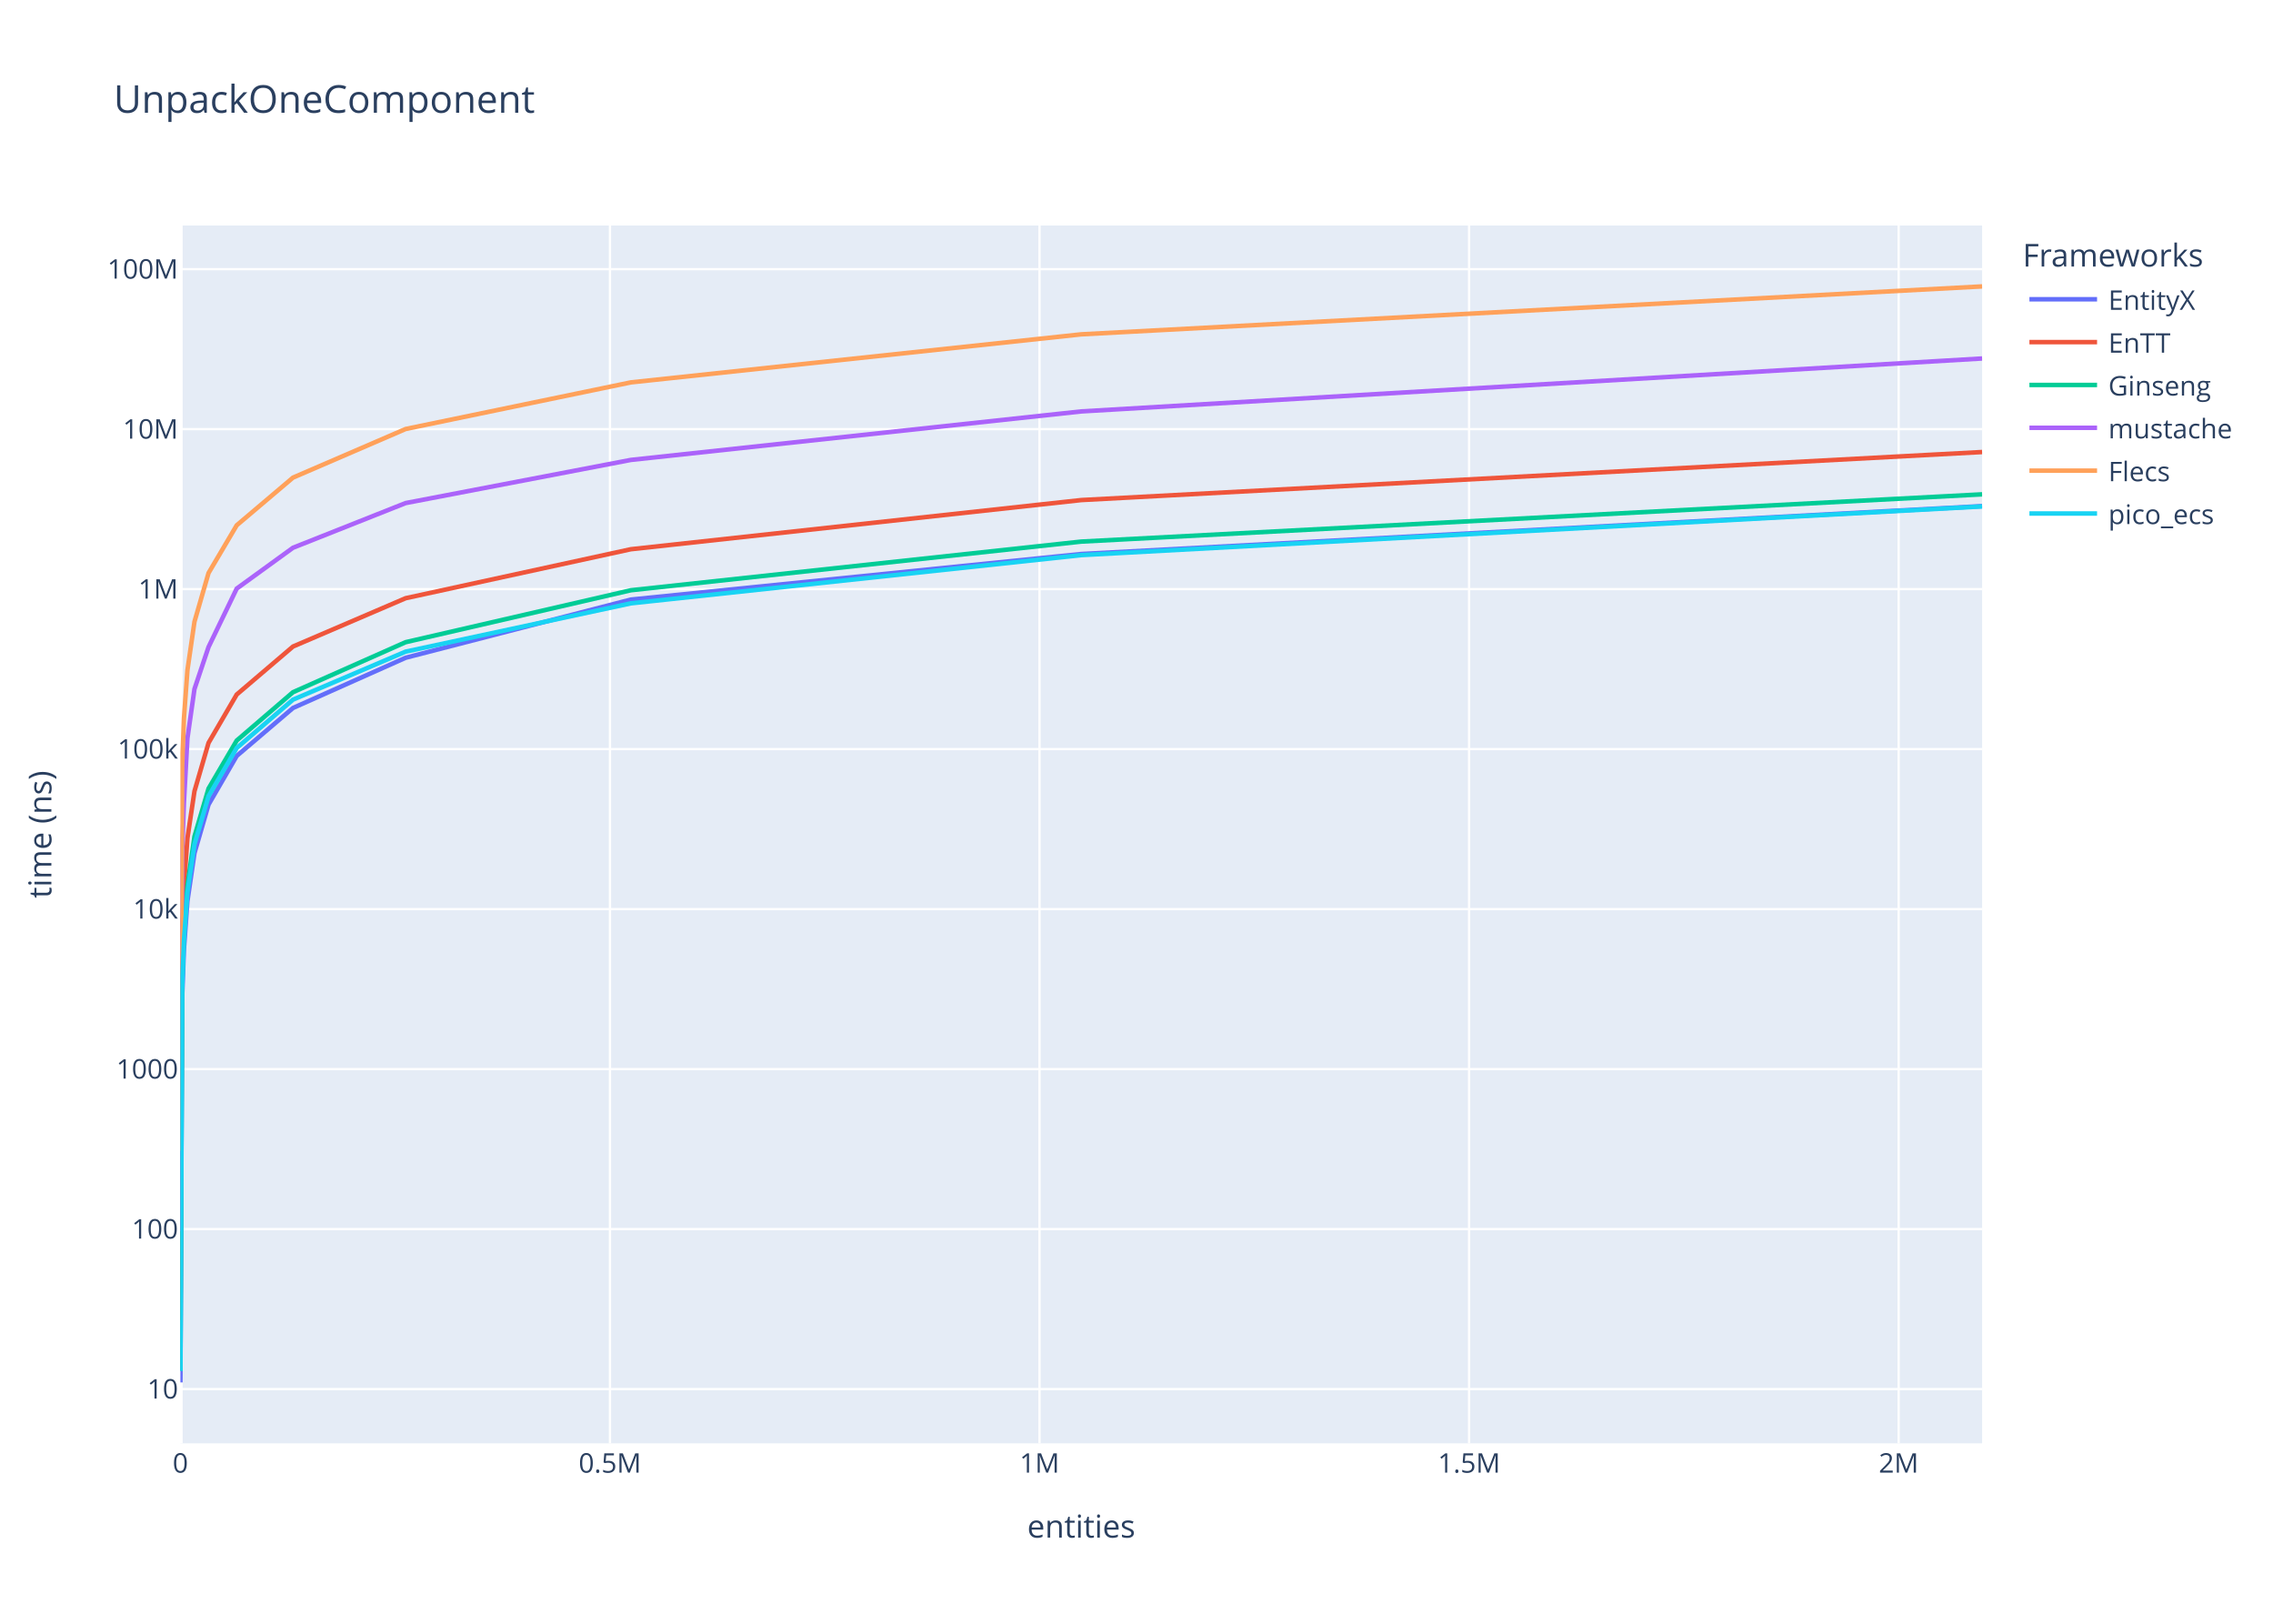
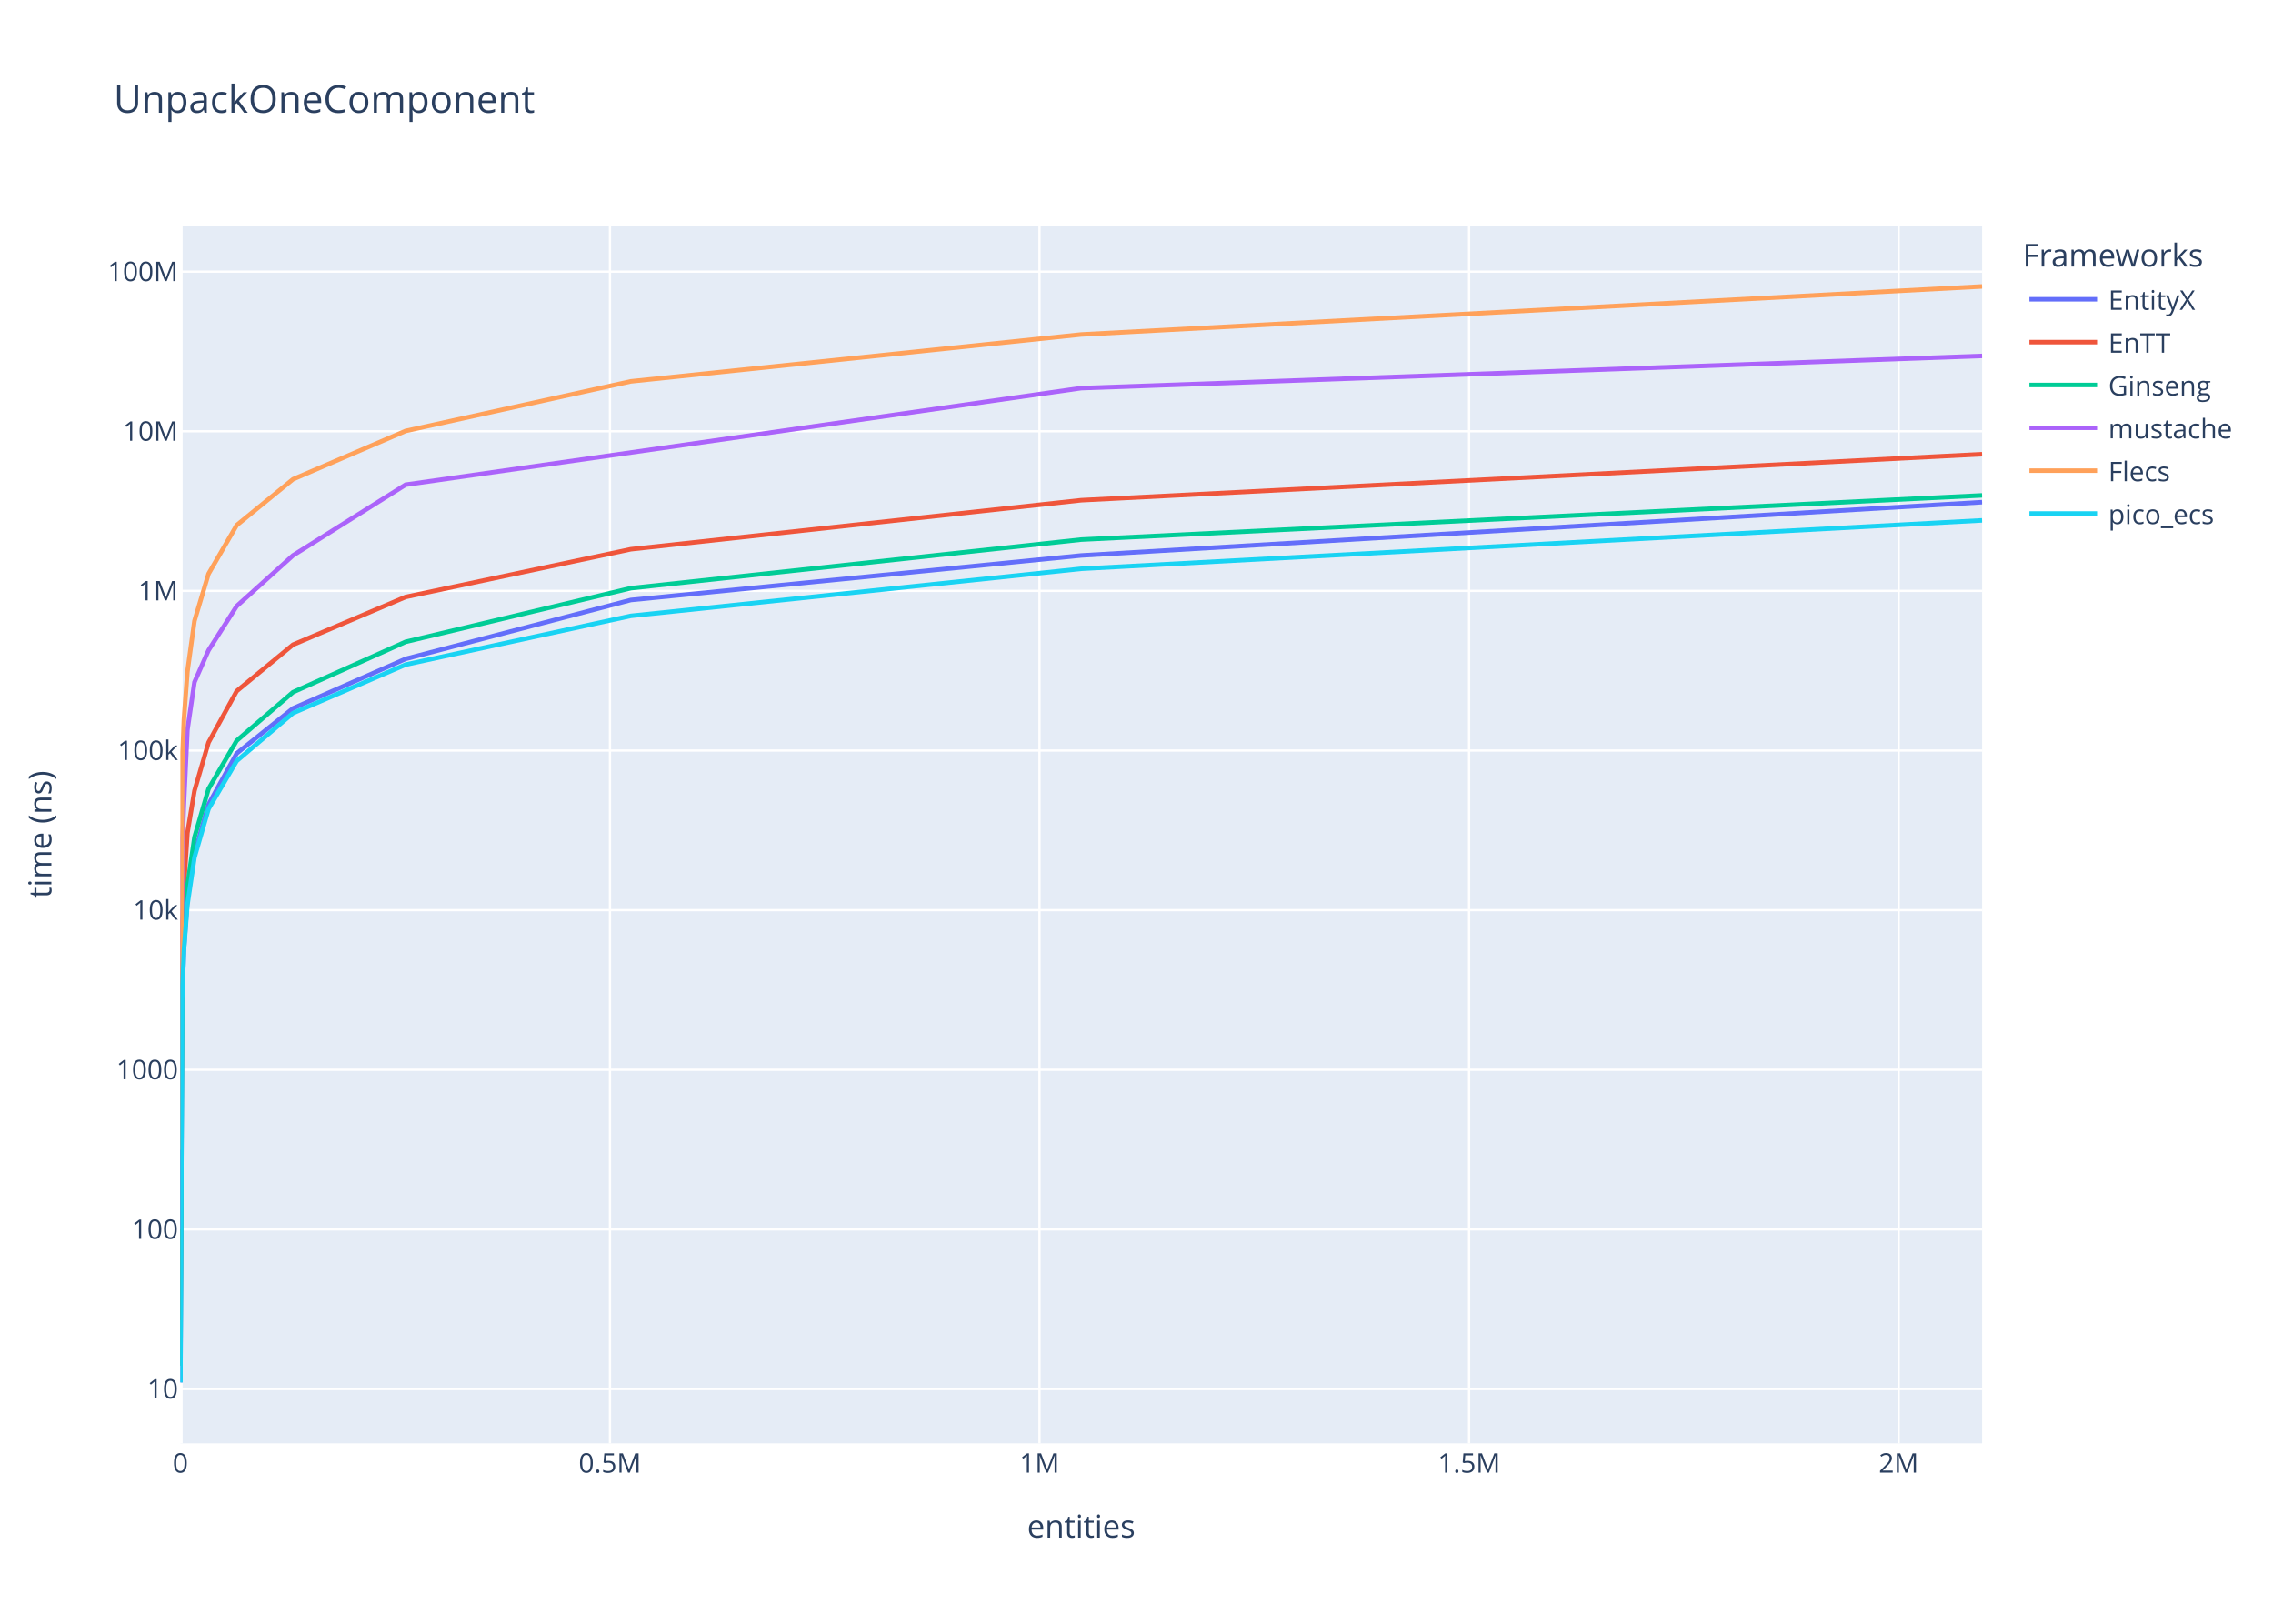
<svg xmlns="http://www.w3.org/2000/svg" class="main-svg" width="1008" height="720" style="" viewBox="0 0 1008 720">
  <rect x="0" y="0" width="1008" height="720" style="fill: rgb(255, 255, 255); fill-opacity: 1;" />
-   <defs id="defs-c33e0e">
+   <defs id="defs-a7b3df">
    <g class="clips">
-       <clipPath id="clipc33e0exyplot" class="plotclip">
+       <clipPath id="clipa7b3dfxyplot" class="plotclip">
        <rect width="799" height="540" />
      </clipPath>
-       <clipPath class="axesclip" id="clipc33e0ex">
+       <clipPath class="axesclip" id="clipa7b3dfx">
        <rect x="80" y="0" width="799" height="720" />
      </clipPath>
-       <clipPath class="axesclip" id="clipc33e0ey">
+       <clipPath class="axesclip" id="clipa7b3dfy">
        <rect x="0" y="100" width="1008" height="540" />
      </clipPath>
-       <clipPath class="axesclip" id="clipc33e0exy">
+       <clipPath class="axesclip" id="clipa7b3dfxy">
        <rect x="80" y="100" width="799" height="540" />
      </clipPath>
    </g>
    <g class="gradients" />
    <g class="patterns" />
  </defs>
  <g class="bglayer">
    <rect class="bg" x="80" y="100" width="799" height="540" style="fill: rgb(229, 236, 246); fill-opacity: 1; stroke-width: 0;" />
  </g>
  <g class="layer-below">
    <g class="imagelayer" />
    <g class="shapelayer" />
  </g>
  <g class="cartesianlayer">
    <g class="subplot xy">
      <g class="layer-subplot">
        <g class="shapelayer" />
        <g class="imagelayer" />
      </g>
      <g class="minor-gridlayer">
        <g class="x" />
        <g class="y" />
      </g>
      <g class="gridlayer">
        <g class="x">
          <path class="xgrid crisp" transform="translate(270.5,0)" d="M0,100v540" style="stroke: rgb(255, 255, 255); stroke-opacity: 1; stroke-width: 1px;" />
          <path class="xgrid crisp" transform="translate(460.99,0)" d="M0,100v540" style="stroke: rgb(255, 255, 255); stroke-opacity: 1; stroke-width: 1px;" />
          <path class="xgrid crisp" transform="translate(651.49,0)" d="M0,100v540" style="stroke: rgb(255, 255, 255); stroke-opacity: 1; stroke-width: 1px;" />
          <path class="xgrid crisp" transform="translate(841.99,0)" d="M0,100v540" style="stroke: rgb(255, 255, 255); stroke-opacity: 1; stroke-width: 1px;" />
        </g>
        <g class="y">
-           <path class="ygrid crisp" transform="translate(0,615.94)" d="M80,0h799" style="stroke: rgb(255, 255, 255); stroke-opacity: 1; stroke-width: 1px;" />
-           <path class="ygrid crisp" transform="translate(0,545)" d="M80,0h799" style="stroke: rgb(255, 255, 255); stroke-opacity: 1; stroke-width: 1px;" />
-           <path class="ygrid crisp" transform="translate(0,474.06)" d="M80,0h799" style="stroke: rgb(255, 255, 255); stroke-opacity: 1; stroke-width: 1px;" />
-           <path class="ygrid crisp" transform="translate(0,403.12)" d="M80,0h799" style="stroke: rgb(255, 255, 255); stroke-opacity: 1; stroke-width: 1px;" />
-           <path class="ygrid crisp" transform="translate(0,332.17)" d="M80,0h799" style="stroke: rgb(255, 255, 255); stroke-opacity: 1; stroke-width: 1px;" />
-           <path class="ygrid crisp" transform="translate(0,261.23)" d="M80,0h799" style="stroke: rgb(255, 255, 255); stroke-opacity: 1; stroke-width: 1px;" />
-           <path class="ygrid crisp" transform="translate(0,190.29)" d="M80,0h799" style="stroke: rgb(255, 255, 255); stroke-opacity: 1; stroke-width: 1px;" />
-           <path class="ygrid crisp" transform="translate(0,119.35)" d="M80,0h799" style="stroke: rgb(255, 255, 255); stroke-opacity: 1; stroke-width: 1px;" />
+           <path class="ygrid crisp" transform="translate(0,615.93)" d="M80,0h799" style="stroke: rgb(255, 255, 255); stroke-opacity: 1; stroke-width: 1px;" />
+           <path class="ygrid crisp" transform="translate(0,545.15)" d="M80,0h799" style="stroke: rgb(255, 255, 255); stroke-opacity: 1; stroke-width: 1px;" />
+           <path class="ygrid crisp" transform="translate(0,474.36)" d="M80,0h799" style="stroke: rgb(255, 255, 255); stroke-opacity: 1; stroke-width: 1px;" />
+           <path class="ygrid crisp" transform="translate(0,403.58)" d="M80,0h799" style="stroke: rgb(255, 255, 255); stroke-opacity: 1; stroke-width: 1px;" />
+           <path class="ygrid crisp" transform="translate(0,332.8)" d="M80,0h799" style="stroke: rgb(255, 255, 255); stroke-opacity: 1; stroke-width: 1px;" />
+           <path class="ygrid crisp" transform="translate(0,262.01)" d="M80,0h799" style="stroke: rgb(255, 255, 255); stroke-opacity: 1; stroke-width: 1px;" />
+           <path class="ygrid crisp" transform="translate(0,191.23)" d="M80,0h799" style="stroke: rgb(255, 255, 255); stroke-opacity: 1; stroke-width: 1px;" />
+           <path class="ygrid crisp" transform="translate(0,120.44)" d="M80,0h799" style="stroke: rgb(255, 255, 255); stroke-opacity: 1; stroke-width: 1px;" />
        </g>
      </g>
      <g class="zerolinelayer">
        <path class="xzl zl crisp" transform="translate(80,0)" d="M0,100v540" style="stroke: rgb(255, 255, 255); stroke-opacity: 1; stroke-width: 2px;" />
      </g>
      <path class="xlines-below" />
      <path class="ylines-below" />
      <g class="overlines-below" />
      <g class="xaxislayer-below" />
      <g class="yaxislayer-below" />
      <g class="overaxes-below" />
-       <g class="plot" transform="translate(80,100)" clip-path="url(#clipc33e0exyplot)">
+       <g class="plot" transform="translate(80,100)" clip-path="url(#clipa7b3dfxyplot)">
        <g class="scatterlayer mlayer">
-           <g class="trace scatter tracea78c82" style="stroke-miterlimit: 2; opacity: 1;">
-             <g class="fills" />
-             <g class="errorbars" />
-             <g class="lines">
-               <path class="js-line" d="M0,513L0.78,342.34L1.56,321.07L3.12,299.51L6.24,278.28L12.48,256.77L24.97,235.2L49.94,213.93L99.88,191.66L199.75,165.87L399.5,145.66L799,124.42" style="vector-effect: non-scaling-stroke; fill: none; stroke: rgb(99, 110, 250); stroke-opacity: 1; stroke-width: 2px; opacity: 1;" />
-             </g>
-             <g class="points" />
-             <g class="text" />
-           </g>
-           <g class="trace scatter trace959189" style="stroke-miterlimit: 2; opacity: 1;">
-             <g class="fills" />
-             <g class="errorbars" />
-             <g class="lines">
-               <path class="js-line" d="M0,485.34L0.78,314.86L1.56,293.4L3.12,271.65L6.24,250.84L12.48,229.41L24.97,207.97L49.94,186.68L99.88,165.26L199.75,143.54L399.5,121.74L799,100.44" style="vector-effect: non-scaling-stroke; fill: none; stroke: rgb(239, 85, 59); stroke-opacity: 1; stroke-width: 2px; opacity: 1;" />
-             </g>
-             <g class="points" />
-             <g class="text" />
-           </g>
-           <g class="trace scatter tracee7f3fa" style="stroke-miterlimit: 2; opacity: 1;">
-             <g class="fills" />
-             <g class="errorbars" />
-             <g class="lines">
-               <path class="js-line" d="M0,507.85L0.78,335.03L1.56,313.77L3.12,292.61L6.24,270.91L12.48,249.67L24.97,228.38L49.94,206.93L99.88,184.76L199.75,161.73L399.5,140.15L799,119.2" style="vector-effect: non-scaling-stroke; fill: none; stroke: rgb(0, 204, 150); stroke-opacity: 1; stroke-width: 2px; opacity: 1;" />
-             </g>
-             <g class="points" />
-             <g class="text" />
-           </g>
-           <g class="trace scatter trace05874a" style="stroke-miterlimit: 2; opacity: 1;">
-             <g class="fills" />
-             <g class="errorbars" />
-             <g class="lines">
-               <path class="js-line" d="M0,445.93L0.78,277.43L1.56,256.1L3.12,227.36L6.24,205.51L12.48,186.9L24.97,161L49.94,142.88L99.88,123.07L199.75,103.94L399.5,82.43L799,58.96" style="vector-effect: non-scaling-stroke; fill: none; stroke: rgb(171, 99, 250); stroke-opacity: 1; stroke-width: 2px; opacity: 1;" />
-             </g>
-             <g class="points" />
-             <g class="text" />
-           </g>
-           <g class="trace scatter tracea8b19d" style="stroke-miterlimit: 2; opacity: 1;">
-             <g class="fills" />
-             <g class="errorbars" />
-             <g class="lines">
-               <path class="js-line" d="M0,410.24L0.78,239.72L1.56,218.62L3.12,197.16L6.24,175.67L12.48,154.09L24.97,132.93L49.94,111.78L99.88,90.23L199.75,69.56L399.5,48.25L799,27" style="vector-effect: non-scaling-stroke; fill: none; stroke: rgb(255, 161, 90); stroke-opacity: 1; stroke-width: 2px; opacity: 1;" />
-             </g>
-             <g class="points" />
-             <g class="text" />
-           </g>
-           <g class="trace scatter trace4ac4f1" style="stroke-miterlimit: 2; opacity: 1;">
-             <g class="fills" />
-             <g class="errorbars" />
-             <g class="lines">
-               <path class="js-line" d="M0,507.85L0.78,338.42L1.56,317.12L3.12,295.78L6.24,274.36L12.48,253.06L24.97,231.68L49.94,210.23L99.88,188.95L199.75,167.54L399.5,146.15L799,124.56" style="vector-effect: non-scaling-stroke; fill: none; stroke: rgb(25, 211, 243); stroke-opacity: 1; stroke-width: 2px; opacity: 1;" />
+           <g class="trace scatter trace2de9e8" style="stroke-miterlimit: 2; opacity: 1;">
+             <g class="fills" />
+             <g class="errorbars" />
+             <g class="lines">
+               <path class="js-line" d="M0,513L0.78,342.44L1.56,321.06L3.12,299.07L6.24,278.69L12.48,256.67L24.97,234.06L49.94,214.1L99.88,192.15L199.75,166.05L399.5,146.31L799,122.67" style="vector-effect: non-scaling-stroke; fill: none; stroke: rgb(99, 110, 250); stroke-opacity: 1; stroke-width: 2px; opacity: 1;" />
+             </g>
+             <g class="points" />
+             <g class="text" />
+           </g>
+           <g class="trace scatter trace3ba546" style="stroke-miterlimit: 2; opacity: 1;">
+             <g class="fills" />
+             <g class="errorbars" />
+             <g class="lines">
+               <path class="js-line" d="M0,485.4L0.78,315.24L1.56,293.6L3.12,269.35L6.24,250.67L12.48,229.22L24.97,206.44L49.94,185.87L99.88,164.71L199.75,143.55L399.5,121.81L799,101.39" style="vector-effect: non-scaling-stroke; fill: none; stroke: rgb(239, 85, 59); stroke-opacity: 1; stroke-width: 2px; opacity: 1;" />
+             </g>
+             <g class="points" />
+             <g class="text" />
+           </g>
+           <g class="trace scatter trace38f4a4" style="stroke-miterlimit: 2; opacity: 1;">
+             <g class="fills" />
+             <g class="errorbars" />
+             <g class="lines">
+               <path class="js-line" d="M0,505.59L0.78,334.54L1.56,314.12L3.12,292.74L6.24,271.28L12.48,249.8L24.97,228.4L49.94,206.92L99.88,184.59L199.75,160.81L399.5,139.27L799,119.67" style="vector-effect: non-scaling-stroke; fill: none; stroke: rgb(0, 204, 150); stroke-opacity: 1; stroke-width: 2px; opacity: 1;" />
+             </g>
+             <g class="points" />
+             <g class="text" />
+           </g>
+           <g class="trace scatter trace264564" style="stroke-miterlimit: 2; opacity: 1;">
+             <g class="fills" />
+             <g class="errorbars" />
+             <g class="lines">
+               <path class="js-line" d="M0,445.15L0.78,277.33L1.56,256.56L3.12,223.69L6.24,202.48L12.48,188.35L24.97,168.77L49.94,146.3L99.88,114.93L399.5,72.1L799,57.82" style="vector-effect: non-scaling-stroke; fill: none; stroke: rgb(171, 99, 250); stroke-opacity: 1; stroke-width: 2px; opacity: 1;" />
+             </g>
+             <g class="points" />
+             <g class="text" />
+           </g>
+           <g class="trace scatter trace32a088" style="stroke-miterlimit: 2; opacity: 1;">
+             <g class="fills" />
+             <g class="errorbars" />
+             <g class="lines">
+               <path class="js-line" d="M0,409.87L0.78,239.19L1.56,219.11L3.12,197.85L6.24,175.33L12.48,154.45L24.97,132.89L49.94,112.52L99.88,91.09L199.75,69.1L399.5,48.31L799,27" style="vector-effect: non-scaling-stroke; fill: none; stroke: rgb(255, 161, 90); stroke-opacity: 1; stroke-width: 2px; opacity: 1;" />
+             </g>
+             <g class="points" />
+             <g class="text" />
+           </g>
+           <g class="trace scatter traceac31cd" style="stroke-miterlimit: 2; opacity: 1;">
+             <g class="fills" />
+             <g class="errorbars" />
+             <g class="lines">
+               <path class="js-line" d="M0,513L0.78,342.93L1.56,321.5L3.12,301.24L6.24,280.25L12.48,258.7L24.97,237.41L49.94,216.2L99.88,194.7L199.75,173.09L399.5,152.21L799,130.75" style="vector-effect: non-scaling-stroke; fill: none; stroke: rgb(25, 211, 243); stroke-opacity: 1; stroke-width: 2px; opacity: 1;" />
            </g>
            <g class="points" />
            <g class="text" />
          </g>
        </g>
      </g>
      <g class="overplot" />
      <path class="xlines-above crisp" d="M0,0" style="fill: none;" />
      <path class="ylines-above crisp" d="M0,0" style="fill: none;" />
      <g class="overlines-above" />
      <g class="xaxislayer-above">
        <g class="xtick">
          <text text-anchor="middle" x="0" y="653" transform="translate(80,0)" style="font-family: 'Open Sans', verdana, arial, sans-serif; font-size: 12px; fill: rgb(42, 63, 95); fill-opacity: 1; white-space: pre; opacity: 1;">0</text>
        </g>
        <g class="xtick">
          <text text-anchor="middle" x="0" y="653" style="font-family: 'Open Sans', verdana, arial, sans-serif; font-size: 12px; fill: rgb(42, 63, 95); fill-opacity: 1; white-space: pre; opacity: 1;" transform="translate(270.5,0)">0.5M</text>
        </g>
        <g class="xtick">
          <text text-anchor="middle" x="0" y="653" style="font-family: 'Open Sans', verdana, arial, sans-serif; font-size: 12px; fill: rgb(42, 63, 95); fill-opacity: 1; white-space: pre; opacity: 1;" transform="translate(460.99,0)">1M</text>
        </g>
        <g class="xtick">
          <text text-anchor="middle" x="0" y="653" style="font-family: 'Open Sans', verdana, arial, sans-serif; font-size: 12px; fill: rgb(42, 63, 95); fill-opacity: 1; white-space: pre; opacity: 1;" transform="translate(651.49,0)">1.5M</text>
        </g>
        <g class="xtick">
          <text text-anchor="middle" x="0" y="653" style="font-family: 'Open Sans', verdana, arial, sans-serif; font-size: 12px; fill: rgb(42, 63, 95); fill-opacity: 1; white-space: pre; opacity: 1;" transform="translate(841.99,0)">2M</text>
        </g>
      </g>
      <g class="yaxislayer-above">
        <g class="ytick">
-           <text text-anchor="end" x="79" y="4.2" transform="translate(0,615.94)" style="font-family: 'Open Sans', verdana, arial, sans-serif; font-size: 12px; fill: rgb(42, 63, 95); fill-opacity: 1; white-space: pre; opacity: 1;">10</text>
-         </g>
-         <g class="ytick">
-           <text text-anchor="end" x="79" y="4.2" style="font-family: 'Open Sans', verdana, arial, sans-serif; font-size: 12px; fill: rgb(42, 63, 95); fill-opacity: 1; white-space: pre; opacity: 1;" transform="translate(0,545)">100</text>
-         </g>
-         <g class="ytick">
-           <text text-anchor="end" x="79" y="4.2" style="font-family: 'Open Sans', verdana, arial, sans-serif; font-size: 12px; fill: rgb(42, 63, 95); fill-opacity: 1; white-space: pre; opacity: 1;" transform="translate(0,474.06)">1000</text>
-         </g>
-         <g class="ytick">
-           <text text-anchor="end" x="79" y="4.2" style="font-family: 'Open Sans', verdana, arial, sans-serif; font-size: 12px; fill: rgb(42, 63, 95); fill-opacity: 1; white-space: pre; opacity: 1;" transform="translate(0,403.12)">10k</text>
-         </g>
-         <g class="ytick">
-           <text text-anchor="end" x="79" y="4.2" style="font-family: 'Open Sans', verdana, arial, sans-serif; font-size: 12px; fill: rgb(42, 63, 95); fill-opacity: 1; white-space: pre; opacity: 1;" transform="translate(0,332.17)">100k</text>
-         </g>
-         <g class="ytick">
-           <text text-anchor="end" x="79" y="4.2" style="font-family: 'Open Sans', verdana, arial, sans-serif; font-size: 12px; fill: rgb(42, 63, 95); fill-opacity: 1; white-space: pre; opacity: 1;" transform="translate(0,261.23)">1M</text>
-         </g>
-         <g class="ytick">
-           <text text-anchor="end" x="79" y="4.2" style="font-family: 'Open Sans', verdana, arial, sans-serif; font-size: 12px; fill: rgb(42, 63, 95); fill-opacity: 1; white-space: pre; opacity: 1;" transform="translate(0,190.29)">10M</text>
-         </g>
-         <g class="ytick">
-           <text text-anchor="end" x="79" y="4.2" style="font-family: 'Open Sans', verdana, arial, sans-serif; font-size: 12px; fill: rgb(42, 63, 95); fill-opacity: 1; white-space: pre; opacity: 1;" transform="translate(0,119.35)">100M</text>
+           <text text-anchor="end" x="79" y="4.2" transform="translate(0,615.93)" style="font-family: 'Open Sans', verdana, arial, sans-serif; font-size: 12px; fill: rgb(42, 63, 95); fill-opacity: 1; white-space: pre; opacity: 1;">10</text>
+         </g>
+         <g class="ytick">
+           <text text-anchor="end" x="79" y="4.2" style="font-family: 'Open Sans', verdana, arial, sans-serif; font-size: 12px; fill: rgb(42, 63, 95); fill-opacity: 1; white-space: pre; opacity: 1;" transform="translate(0,545.15)">100</text>
+         </g>
+         <g class="ytick">
+           <text text-anchor="end" x="79" y="4.2" style="font-family: 'Open Sans', verdana, arial, sans-serif; font-size: 12px; fill: rgb(42, 63, 95); fill-opacity: 1; white-space: pre; opacity: 1;" transform="translate(0,474.36)">1000</text>
+         </g>
+         <g class="ytick">
+           <text text-anchor="end" x="79" y="4.2" style="font-family: 'Open Sans', verdana, arial, sans-serif; font-size: 12px; fill: rgb(42, 63, 95); fill-opacity: 1; white-space: pre; opacity: 1;" transform="translate(0,403.58)">10k</text>
+         </g>
+         <g class="ytick">
+           <text text-anchor="end" x="79" y="4.2" style="font-family: 'Open Sans', verdana, arial, sans-serif; font-size: 12px; fill: rgb(42, 63, 95); fill-opacity: 1; white-space: pre; opacity: 1;" transform="translate(0,332.8)">100k</text>
+         </g>
+         <g class="ytick">
+           <text text-anchor="end" x="79" y="4.2" style="font-family: 'Open Sans', verdana, arial, sans-serif; font-size: 12px; fill: rgb(42, 63, 95); fill-opacity: 1; white-space: pre; opacity: 1;" transform="translate(0,262.01)">1M</text>
+         </g>
+         <g class="ytick">
+           <text text-anchor="end" x="79" y="4.2" style="font-family: 'Open Sans', verdana, arial, sans-serif; font-size: 12px; fill: rgb(42, 63, 95); fill-opacity: 1; white-space: pre; opacity: 1;" transform="translate(0,191.23)">10M</text>
+         </g>
+         <g class="ytick">
+           <text text-anchor="end" x="79" y="4.2" style="font-family: 'Open Sans', verdana, arial, sans-serif; font-size: 12px; fill: rgb(42, 63, 95); fill-opacity: 1; white-space: pre; opacity: 1;" transform="translate(0,120.44)">100M</text>
        </g>
      </g>
      <g class="overaxes-above" />
    </g>
  </g>
  <g class="polarlayer" />
  <g class="smithlayer" />
  <g class="ternarylayer" />
  <g class="geolayer" />
  <g class="funnelarealayer" />
  <g class="pielayer" />
  <g class="iciclelayer" />
  <g class="treemaplayer" />
  <g class="sunburstlayer" />
  <g class="glimages" />
-   <defs id="topdefs-c33e0e">
+   <defs id="topdefs-a7b3df">
    <g class="clips" />
-     <clipPath id="legendc33e0e">
+     <clipPath id="legenda7b3df">
      <rect width="101" height="143" x="0" y="0" />
    </clipPath>
  </defs>
  <g class="layer-above">
    <g class="imagelayer" />
    <g class="shapelayer" />
  </g>
  <g class="infolayer">
    <g class="legend" pointer-events="all" transform="translate(894.98,100)">
      <rect class="bg" shape-rendering="crispEdges" width="101" height="143" x="0" y="0" style="stroke: rgb(68, 68, 68); stroke-opacity: 1; fill: rgb(255, 255, 255); fill-opacity: 1; stroke-width: 0px;" />
-       <g class="scrollbox" transform="" clip-path="url(#legendc33e0e)">
+       <g class="scrollbox" transform="" clip-path="url(#legenda7b3df)">
        <text class="legendtitletext" text-anchor="start" x="2" y="18.2" style="font-family: 'Open Sans', verdana, arial, sans-serif; font-size: 14px; fill: rgb(42, 63, 95); fill-opacity: 1; white-space: pre;">Frameworks</text>
        <g class="groups" transform="">
          <g class="traces" transform="translate(0,32.7)" style="opacity: 1;">
            <text class="legendtext" text-anchor="start" x="40" y="4.68" style="font-family: 'Open Sans', verdana, arial, sans-serif; font-size: 12px; fill: rgb(42, 63, 95); fill-opacity: 1; white-space: pre;">EntityX</text>
            <g class="layers" style="opacity: 1;">
              <g class="legendfill" />
              <g class="legendlines">
                <path class="js-line" d="M5,0h30" style="fill: none; stroke: rgb(99, 110, 250); stroke-opacity: 1; stroke-width: 2px;" />
              </g>
              <g class="legendsymbols">
                <g class="legendpoints" />
              </g>
            </g>
            <rect class="legendtoggle" x="0" y="-9.5" width="95.25" height="19" style="fill: rgb(0, 0, 0); fill-opacity: 0;" />
          </g>
        </g>
        <g class="groups" transform="">
          <g class="traces" transform="translate(0,51.7)" style="opacity: 1;">
            <text class="legendtext" text-anchor="start" x="40" y="4.68" style="font-family: 'Open Sans', verdana, arial, sans-serif; font-size: 12px; fill: rgb(42, 63, 95); fill-opacity: 1; white-space: pre;">EnTT</text>
            <g class="layers" style="opacity: 1;">
              <g class="legendfill" />
              <g class="legendlines">
                <path class="js-line" d="M5,0h30" style="fill: none; stroke: rgb(239, 85, 59); stroke-opacity: 1; stroke-width: 2px;" />
              </g>
              <g class="legendsymbols">
                <g class="legendpoints" />
              </g>
            </g>
            <rect class="legendtoggle" x="0" y="-9.5" width="95.25" height="19" style="fill: rgb(0, 0, 0); fill-opacity: 0;" />
          </g>
        </g>
        <g class="groups" transform="">
          <g class="traces" transform="translate(0,70.7)" style="opacity: 1;">
            <text class="legendtext" text-anchor="start" x="40" y="4.68" style="font-family: 'Open Sans', verdana, arial, sans-serif; font-size: 12px; fill: rgb(42, 63, 95); fill-opacity: 1; white-space: pre;">Ginseng</text>
            <g class="layers" style="opacity: 1;">
              <g class="legendfill" />
              <g class="legendlines">
                <path class="js-line" d="M5,0h30" style="fill: none; stroke: rgb(0, 204, 150); stroke-opacity: 1; stroke-width: 2px;" />
              </g>
              <g class="legendsymbols">
                <g class="legendpoints" />
              </g>
            </g>
            <rect class="legendtoggle" x="0" y="-9.5" width="95.25" height="19" style="fill: rgb(0, 0, 0); fill-opacity: 0;" />
          </g>
        </g>
        <g class="groups" transform="">
          <g class="traces" transform="translate(0,89.7)" style="opacity: 1;">
            <text class="legendtext" text-anchor="start" x="40" y="4.68" style="font-family: 'Open Sans', verdana, arial, sans-serif; font-size: 12px; fill: rgb(42, 63, 95); fill-opacity: 1; white-space: pre;">mustache</text>
            <g class="layers" style="opacity: 1;">
              <g class="legendfill" />
              <g class="legendlines">
                <path class="js-line" d="M5,0h30" style="fill: none; stroke: rgb(171, 99, 250); stroke-opacity: 1; stroke-width: 2px;" />
              </g>
              <g class="legendsymbols">
                <g class="legendpoints" />
              </g>
            </g>
            <rect class="legendtoggle" x="0" y="-9.5" width="95.25" height="19" style="fill: rgb(0, 0, 0); fill-opacity: 0;" />
          </g>
        </g>
        <g class="groups" transform="">
          <g class="traces" transform="translate(0,108.7)" style="opacity: 1;">
            <text class="legendtext" text-anchor="start" x="40" y="4.68" style="font-family: 'Open Sans', verdana, arial, sans-serif; font-size: 12px; fill: rgb(42, 63, 95); fill-opacity: 1; white-space: pre;">Flecs</text>
            <g class="layers" style="opacity: 1;">
              <g class="legendfill" />
              <g class="legendlines">
                <path class="js-line" d="M5,0h30" style="fill: none; stroke: rgb(255, 161, 90); stroke-opacity: 1; stroke-width: 2px;" />
              </g>
              <g class="legendsymbols">
                <g class="legendpoints" />
              </g>
            </g>
            <rect class="legendtoggle" x="0" y="-9.5" width="95.25" height="19" style="fill: rgb(0, 0, 0); fill-opacity: 0;" />
          </g>
        </g>
        <g class="groups" transform="">
          <g class="traces" transform="translate(0,127.7)" style="opacity: 1;">
            <text class="legendtext" text-anchor="start" x="40" y="4.68" style="font-family: 'Open Sans', verdana, arial, sans-serif; font-size: 12px; fill: rgb(42, 63, 95); fill-opacity: 1; white-space: pre;">pico_ecs</text>
            <g class="layers" style="opacity: 1;">
              <g class="legendfill" />
              <g class="legendlines">
                <path class="js-line" d="M5,0h30" style="fill: none; stroke: rgb(25, 211, 243); stroke-opacity: 1; stroke-width: 2px;" />
              </g>
              <g class="legendsymbols">
                <g class="legendpoints" />
              </g>
            </g>
            <rect class="legendtoggle" x="0" y="-9.5" width="95.25" height="19" style="fill: rgb(0, 0, 0); fill-opacity: 0;" />
          </g>
        </g>
      </g>
      <rect class="scrollbar" rx="20" ry="3" width="0" height="0" x="0" y="0" style="fill: rgb(128, 139, 164); fill-opacity: 1;" />
    </g>
    <g class="g-gtitle">
      <text class="gtitle" x="50.4" y="50" text-anchor="start" dy="0em" style="font-family: 'Open Sans', verdana, arial, sans-serif; font-size: 17px; fill: rgb(42, 63, 95); opacity: 1; font-weight: normal; white-space: pre;">UnpackOneComponent</text>
    </g>
    <g class="g-xtitle">
      <text class="xtitle" x="479.5" y="681.8" text-anchor="middle" style="font-family: 'Open Sans', verdana, arial, sans-serif; font-size: 14px; fill: rgb(42, 63, 95); opacity: 1; font-weight: normal; white-space: pre;">entities</text>
    </g>
    <g class="g-ytitle">
      <text class="ytitle" transform="rotate(-90,22.77813,370)" x="22.778" y="370" text-anchor="middle" style="font-family: 'Open Sans', verdana, arial, sans-serif; font-size: 14px; fill: rgb(42, 63, 95); opacity: 1; font-weight: normal; white-space: pre;">time (ns)</text>
    </g>
  </g>
</svg>
